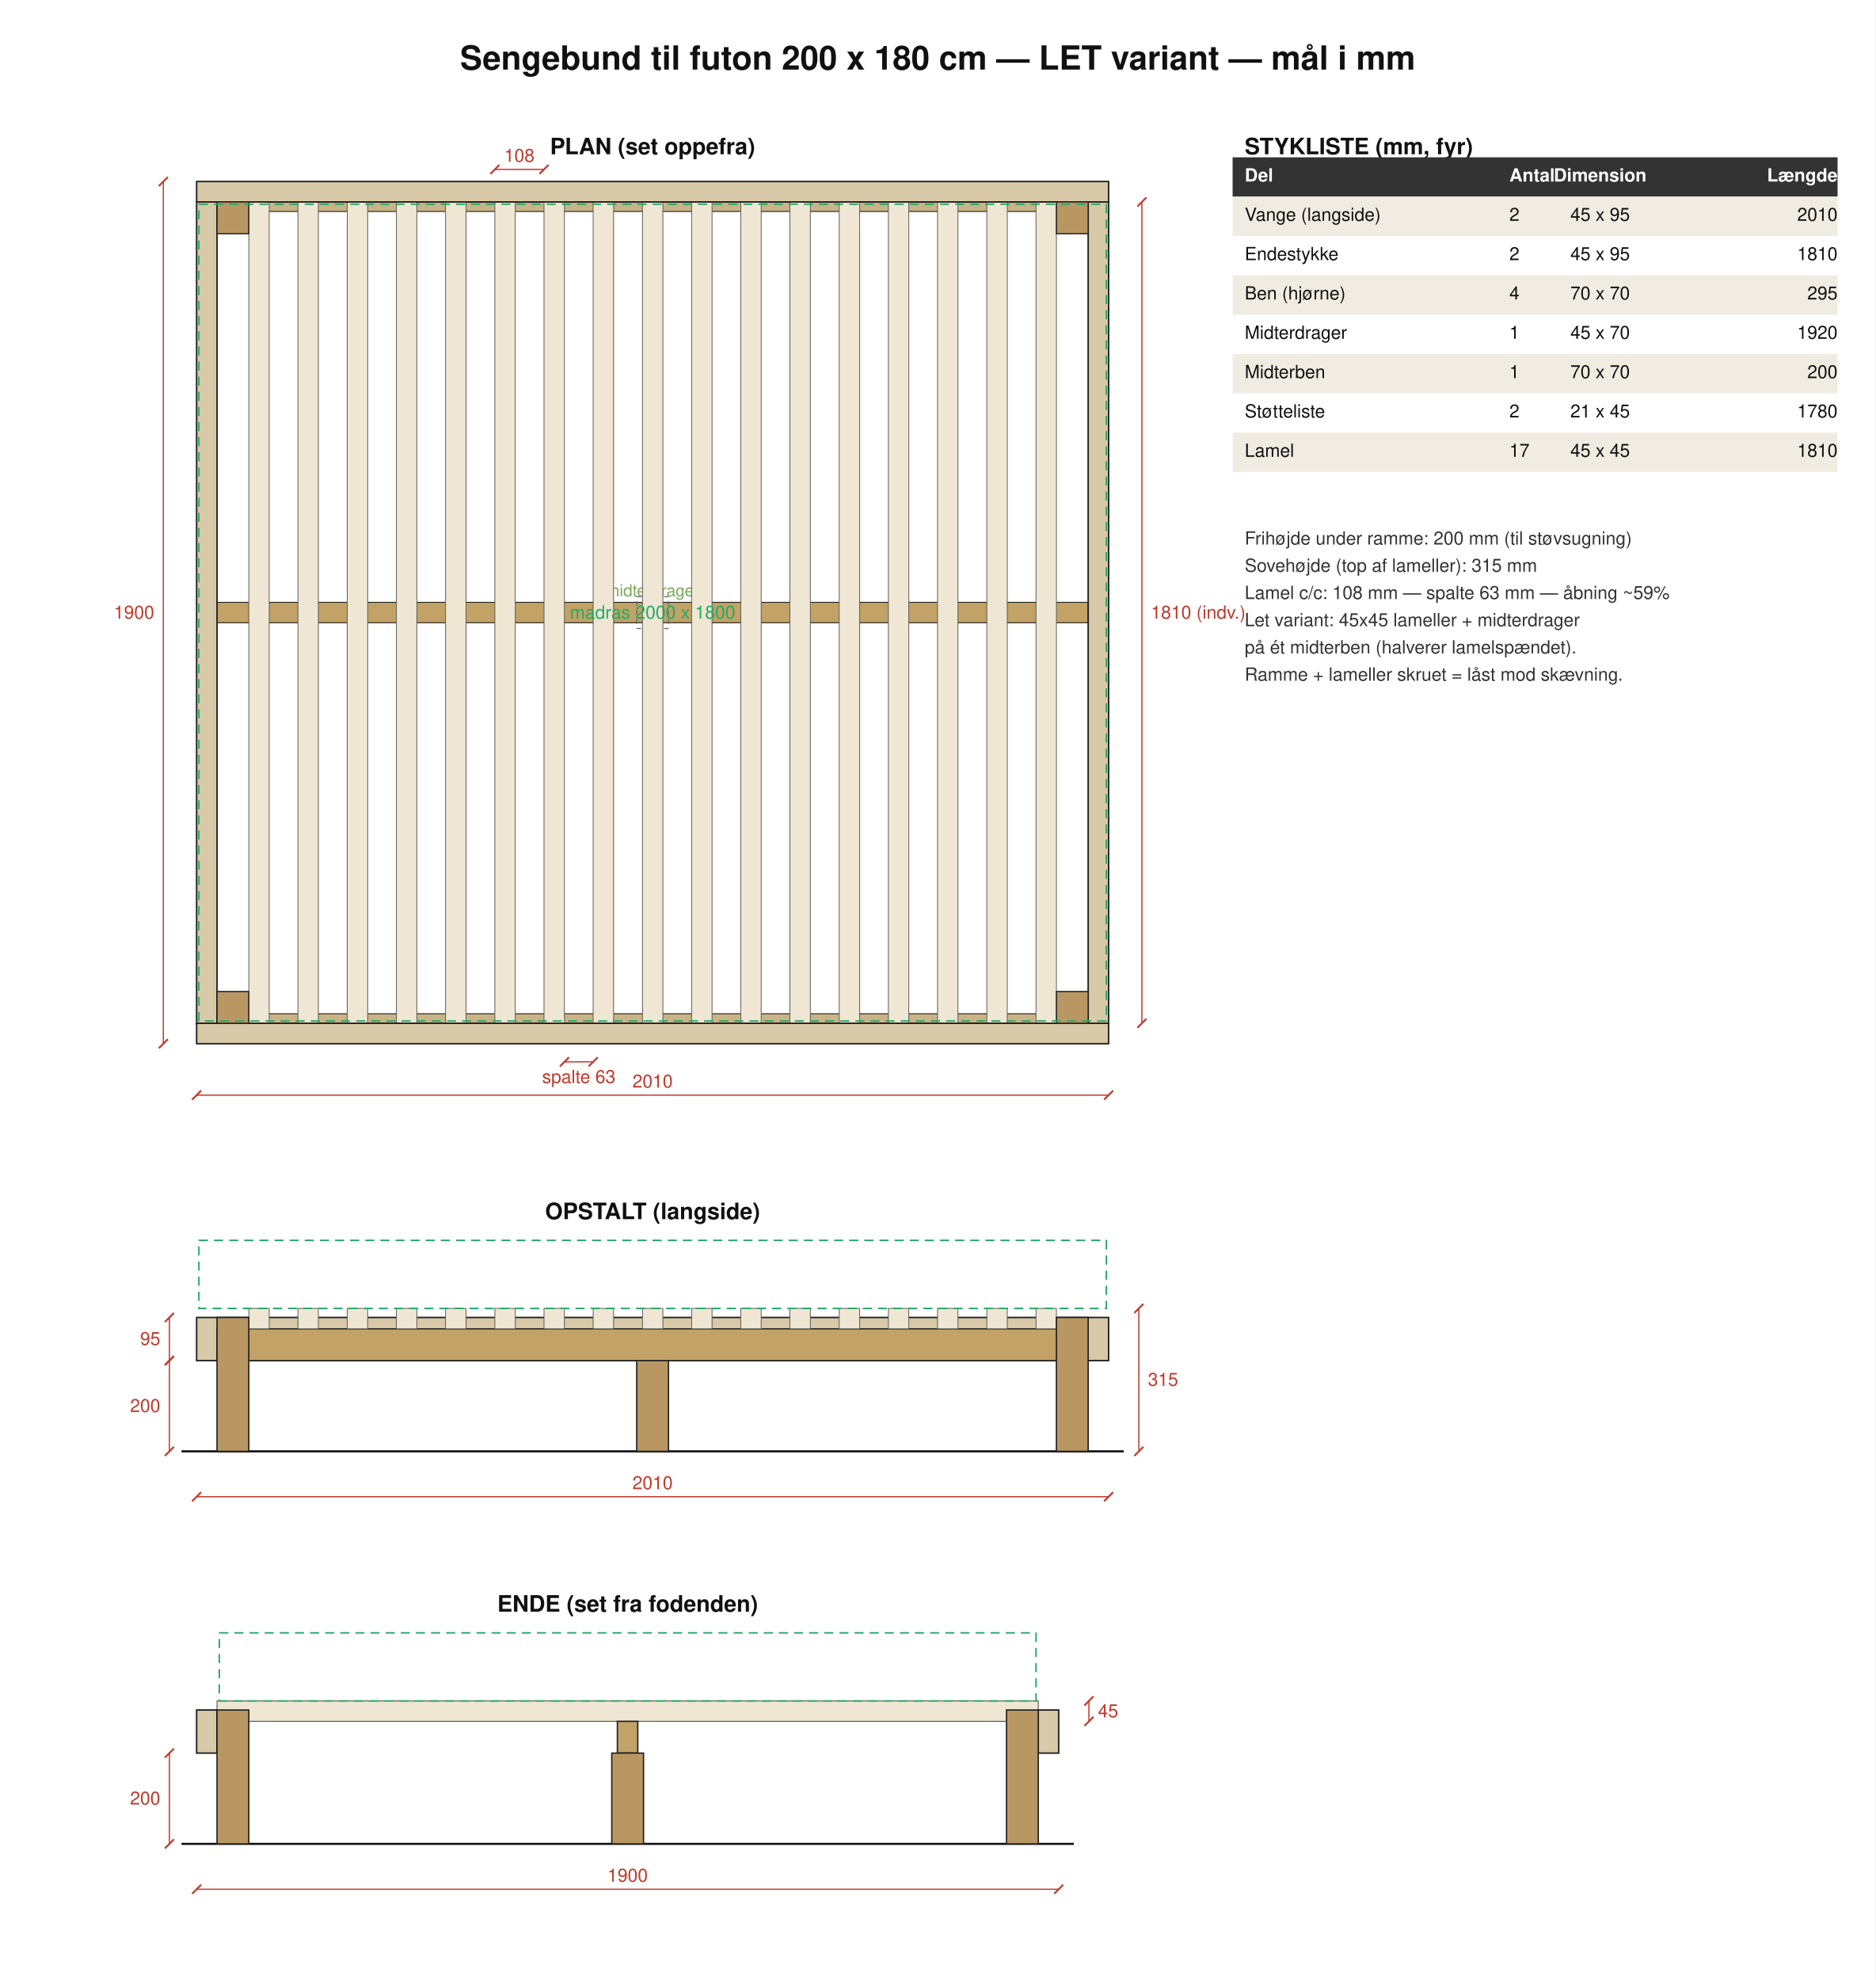
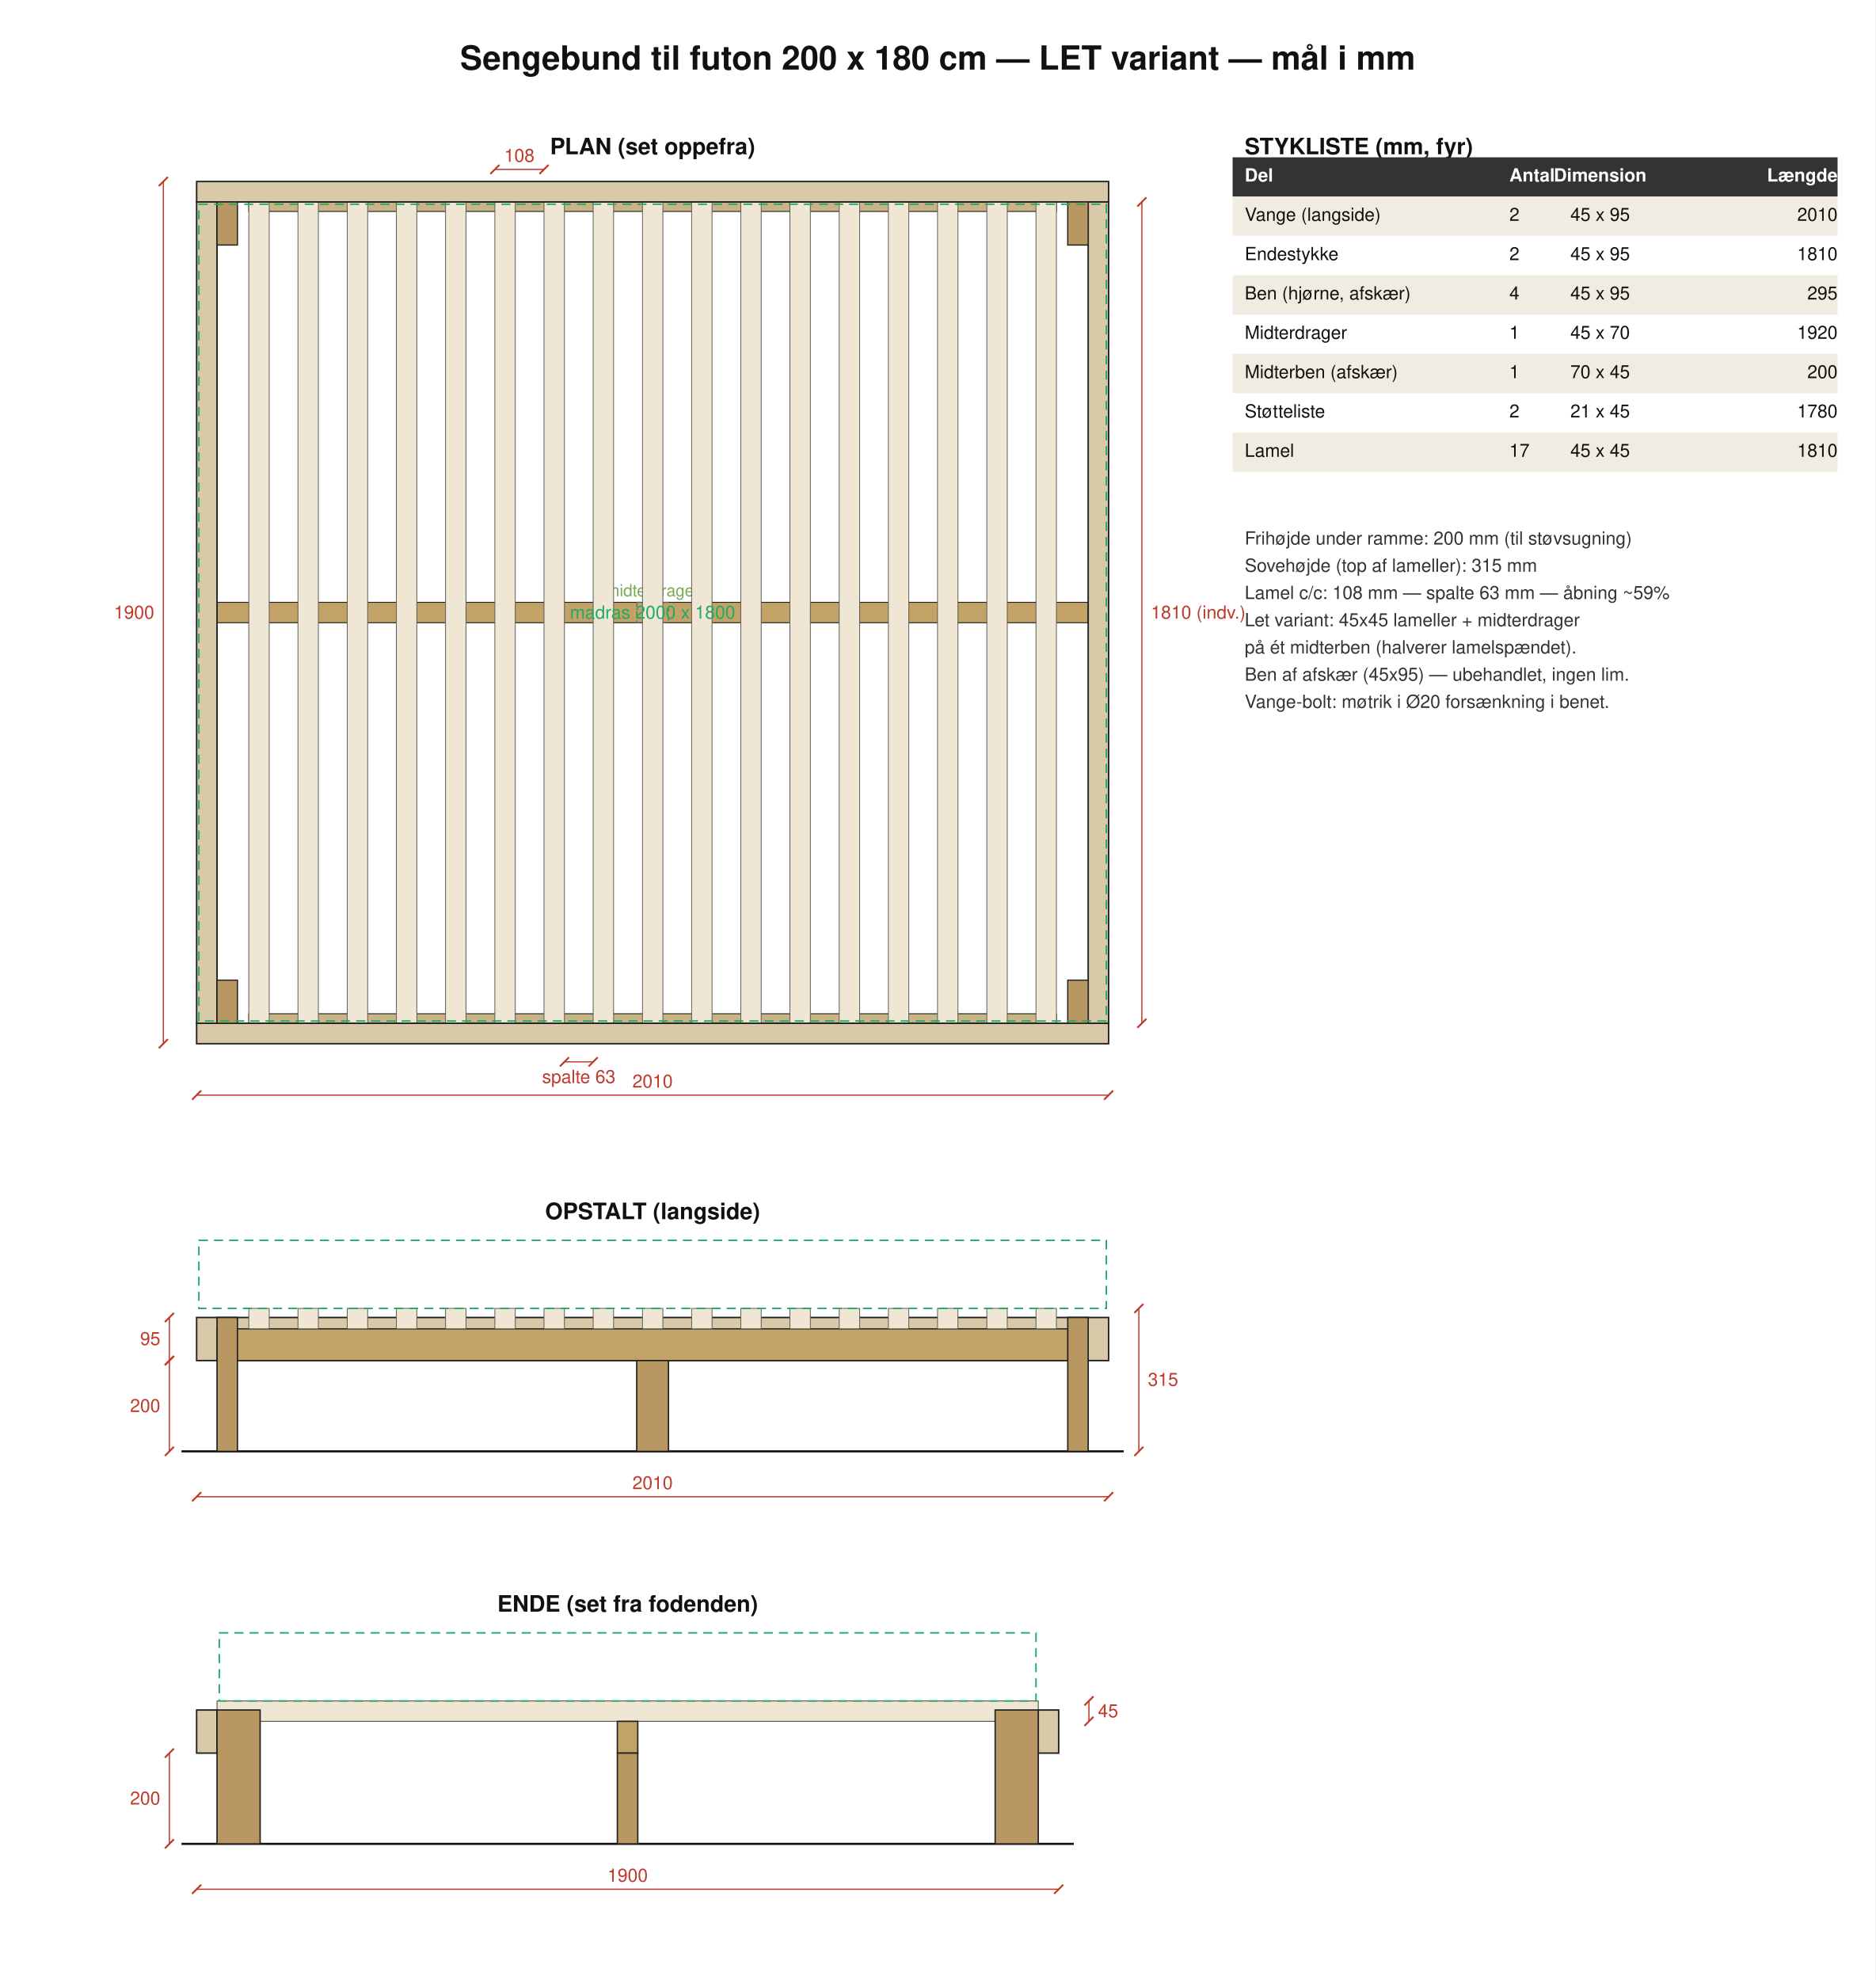
<svg xmlns="http://www.w3.org/2000/svg" viewBox="0 0 1240 1309" width="1240" height="1309">
  <rect x="0" y="0" width="1240" height="1309" fill="#ffffff" />
  <text x="620.0" y="46" font-family="Helvetica,Arial,sans-serif" font-size="22" font-weight="bold" text-anchor="middle" fill="#111">Sengebund til futon 200 x 180 cm — LET variant — mål i mm</text>
  <g transform="translate(130,120)">
    <text x="301.5" y="-18.0" font-family="Helvetica,Arial,sans-serif" font-size="15" font-weight="bold" text-anchor="middle" fill="#111">PLAN (set oppefra)</text>
    <rect x="34.5" y="13.5" width="534.0" height="6.3" fill="#c9b487" stroke="#222" stroke-width="0.6" />
    <rect x="34.5" y="550.2" width="534.0" height="6.3" fill="#c9b487" stroke="#222" stroke-width="0.6" />
    <rect x="13.5" y="278.2" width="576.0" height="13.5" fill="#c2a266" stroke="#222" stroke-width="0.6" />
-     <rect x="291.0" y="274.5" width="21.0" height="21.0" fill="none" stroke="#666" stroke-width="0.7" stroke-dasharray="3,3" />
+     <rect x="291.0" y="278.2" width="21.0" height="13.5" fill="none" stroke="#666" stroke-width="0.7" stroke-dasharray="3,3" />
    <text x="301.5" y="274.2" font-family="Helvetica,Arial,sans-serif" font-size="11" font-weight="normal" text-anchor="middle" fill="#7a5">midterdrager</text>
    <rect x="34.5" y="13.5" width="13.5" height="543.0" fill="#efe7d3" stroke="#555" stroke-width="0.5" />
    <rect x="67.0" y="13.5" width="13.5" height="543.0" fill="#efe7d3" stroke="#555" stroke-width="0.5" />
    <rect x="99.6" y="13.5" width="13.5" height="543.0" fill="#efe7d3" stroke="#555" stroke-width="0.5" />
    <rect x="132.1" y="13.5" width="13.5" height="543.0" fill="#efe7d3" stroke="#555" stroke-width="0.5" />
    <rect x="164.6" y="13.5" width="13.5" height="543.0" fill="#efe7d3" stroke="#555" stroke-width="0.5" />
    <rect x="197.2" y="13.5" width="13.5" height="543.0" fill="#efe7d3" stroke="#555" stroke-width="0.5" />
    <rect x="229.7" y="13.5" width="13.5" height="543.0" fill="#efe7d3" stroke="#555" stroke-width="0.5" />
    <rect x="262.2" y="13.5" width="13.5" height="543.0" fill="#efe7d3" stroke="#555" stroke-width="0.5" />
    <rect x="294.8" y="13.5" width="13.5" height="543.0" fill="#efe7d3" stroke="#555" stroke-width="0.5" />
    <rect x="327.3" y="13.5" width="13.5" height="543.0" fill="#efe7d3" stroke="#555" stroke-width="0.5" />
    <rect x="359.8" y="13.5" width="13.5" height="543.0" fill="#efe7d3" stroke="#555" stroke-width="0.5" />
    <rect x="392.3" y="13.5" width="13.5" height="543.0" fill="#efe7d3" stroke="#555" stroke-width="0.5" />
    <rect x="424.9" y="13.5" width="13.5" height="543.0" fill="#efe7d3" stroke="#555" stroke-width="0.5" />
    <rect x="457.4" y="13.5" width="13.5" height="543.0" fill="#efe7d3" stroke="#555" stroke-width="0.5" />
    <rect x="489.9" y="13.5" width="13.5" height="543.0" fill="#efe7d3" stroke="#555" stroke-width="0.5" />
    <rect x="522.5" y="13.5" width="13.5" height="543.0" fill="#efe7d3" stroke="#555" stroke-width="0.5" />
    <rect x="555.0" y="13.5" width="13.5" height="543.0" fill="#efe7d3" stroke="#555" stroke-width="0.5" />
    <rect x="0.0" y="0.0" width="603.0" height="13.5" fill="#d8c9a8" stroke="#222" stroke-width="1.0" />
    <rect x="0.0" y="556.5" width="603.0" height="13.5" fill="#d8c9a8" stroke="#222" stroke-width="1.0" />
    <rect x="0.0" y="13.5" width="13.5" height="543.0" fill="#d8c9a8" stroke="#222" stroke-width="1.0" />
    <rect x="589.5" y="13.5" width="13.5" height="543.0" fill="#d8c9a8" stroke="#222" stroke-width="1.0" />
-     <rect x="13.5" y="13.5" width="21.0" height="21.0" fill="#b99763" stroke="#222" stroke-width="0.8" />
-     <rect x="13.5" y="535.5" width="21.0" height="21.0" fill="#b99763" stroke="#222" stroke-width="0.8" />
-     <rect x="568.5" y="13.5" width="21.0" height="21.0" fill="#b99763" stroke="#222" stroke-width="0.8" />
-     <rect x="568.5" y="535.5" width="21.0" height="21.0" fill="#b99763" stroke="#222" stroke-width="0.8" />
+     <rect x="13.5" y="13.5" width="13.5" height="28.5" fill="#b99763" stroke="#222" stroke-width="0.8" />
+     <rect x="13.5" y="528.0" width="13.5" height="28.5" fill="#b99763" stroke="#222" stroke-width="0.8" />
+     <rect x="576.0" y="13.5" width="13.5" height="28.5" fill="#b99763" stroke="#222" stroke-width="0.8" />
+     <rect x="576.0" y="528.0" width="13.5" height="28.5" fill="#b99763" stroke="#222" stroke-width="0.8" />
    <rect x="1.5" y="15.0" width="600.0" height="540.0" fill="none" stroke="#2a6" stroke-width="1.0" stroke-dasharray="6,4" />
    <text x="301.5" y="289.0" font-family="Helvetica,Arial,sans-serif" font-size="12" font-weight="normal" text-anchor="middle" fill="#2a6">madras 2000 x 1800</text>
    <line x1="0.0" y1="604.0" x2="603.0" y2="604.0" stroke="#c0392b" stroke-width="0.8" />
    <line x1="-3.0" y1="607.0" x2="3.0" y2="601.0" stroke="#c0392b" stroke-width="1.2" />
    <line x1="600.0" y1="607.0" x2="606.0" y2="601.0" stroke="#c0392b" stroke-width="1.2" />
    <text x="301.5" y="599.0" font-family="Helvetica,Arial,sans-serif" font-size="12" font-weight="normal" text-anchor="middle" fill="#c0392b">2010</text>
    <line x1="-22.0" y1="0.0" x2="-22.0" y2="570.0" stroke="#c0392b" stroke-width="0.8" />
    <line x1="-25.0" y1="3.0" x2="-19.0" y2="-3.0" stroke="#c0392b" stroke-width="1.2" />
    <line x1="-25.0" y1="573.0" x2="-19.0" y2="567.0" stroke="#c0392b" stroke-width="1.2" />
    <text x="-28.0" y="289.0" font-family="Helvetica,Arial,sans-serif" font-size="12" font-weight="normal" text-anchor="end" fill="#c0392b">1900</text>
    <line x1="625.0" y1="13.5" x2="625.0" y2="556.5" stroke="#c0392b" stroke-width="0.8" />
    <line x1="622.0" y1="16.5" x2="628.0" y2="10.5" stroke="#c0392b" stroke-width="1.2" />
    <line x1="622.0" y1="559.5" x2="628.0" y2="553.5" stroke="#c0392b" stroke-width="1.2" />
    <text x="631.0" y="289.0" font-family="Helvetica,Arial,sans-serif" font-size="12" font-weight="normal" text-anchor="start" fill="#c0392b">1810 (indv.)</text>
    <line x1="197.2" y1="-8.0" x2="229.7" y2="-8.0" stroke="#c0392b" stroke-width="0.8" />
    <line x1="194.2" y1="-5.0" x2="200.2" y2="-11.0" stroke="#c0392b" stroke-width="1.2" />
    <line x1="226.7" y1="-5.0" x2="232.7" y2="-11.0" stroke="#c0392b" stroke-width="1.2" />
    <text x="213.4" y="-13.0" font-family="Helvetica,Arial,sans-serif" font-size="12" font-weight="normal" text-anchor="middle" fill="#c0392b">108</text>
    <line x1="243.2" y1="582.0" x2="262.2" y2="582.0" stroke="#c0392b" stroke-width="0.8" />
    <line x1="240.2" y1="585.0" x2="246.2" y2="579.0" stroke="#c0392b" stroke-width="1.2" />
    <line x1="259.2" y1="585.0" x2="265.2" y2="579.0" stroke="#c0392b" stroke-width="1.2" />
    <text x="252.7" y="596.0" font-family="Helvetica,Arial,sans-serif" font-size="12" font-weight="normal" text-anchor="middle" fill="#c0392b">spalte 63</text>
  </g>
  <g transform="translate(130,820.0)">
    <text x="301.5" y="-14.0" font-family="Helvetica,Arial,sans-serif" font-size="15" font-weight="bold" text-anchor="middle" fill="#111">OPSTALT (langside)</text>
    <line x1="-10.0" y1="139.5" x2="613.0" y2="139.5" stroke="#111" stroke-width="1.4" />
    <rect x="34.5" y="58.5" width="534.0" height="13.5" fill="#c9b487" stroke="#999" stroke-width="0.5" stroke-dasharray="3,3" />
    <rect x="0.0" y="51.0" width="603.0" height="28.5" fill="#d8c9a8" stroke="#222" stroke-width="1.0" />
    <rect x="13.5" y="58.5" width="576.0" height="21.0" fill="#c2a266" stroke="#222" stroke-width="0.8" />
    <rect x="291.0" y="79.5" width="21.0" height="60.0" fill="#b99763" stroke="#222" stroke-width="0.9" />
    <rect x="34.5" y="45.0" width="13.5" height="13.5" fill="#efe7d3" stroke="#555" stroke-width="0.5" />
    <rect x="67.0" y="45.0" width="13.5" height="13.5" fill="#efe7d3" stroke="#555" stroke-width="0.5" />
    <rect x="99.6" y="45.0" width="13.5" height="13.5" fill="#efe7d3" stroke="#555" stroke-width="0.5" />
    <rect x="132.1" y="45.0" width="13.5" height="13.5" fill="#efe7d3" stroke="#555" stroke-width="0.5" />
    <rect x="164.6" y="45.0" width="13.5" height="13.5" fill="#efe7d3" stroke="#555" stroke-width="0.5" />
    <rect x="197.2" y="45.0" width="13.5" height="13.5" fill="#efe7d3" stroke="#555" stroke-width="0.5" />
    <rect x="229.7" y="45.0" width="13.5" height="13.5" fill="#efe7d3" stroke="#555" stroke-width="0.5" />
    <rect x="262.2" y="45.0" width="13.5" height="13.5" fill="#efe7d3" stroke="#555" stroke-width="0.5" />
    <rect x="294.8" y="45.0" width="13.5" height="13.5" fill="#efe7d3" stroke="#555" stroke-width="0.5" />
    <rect x="327.3" y="45.0" width="13.5" height="13.5" fill="#efe7d3" stroke="#555" stroke-width="0.5" />
    <rect x="359.8" y="45.0" width="13.5" height="13.5" fill="#efe7d3" stroke="#555" stroke-width="0.5" />
    <rect x="392.3" y="45.0" width="13.5" height="13.5" fill="#efe7d3" stroke="#555" stroke-width="0.5" />
    <rect x="424.9" y="45.0" width="13.5" height="13.5" fill="#efe7d3" stroke="#555" stroke-width="0.5" />
    <rect x="457.4" y="45.0" width="13.5" height="13.5" fill="#efe7d3" stroke="#555" stroke-width="0.5" />
    <rect x="489.9" y="45.0" width="13.5" height="13.5" fill="#efe7d3" stroke="#555" stroke-width="0.5" />
    <rect x="522.5" y="45.0" width="13.5" height="13.5" fill="#efe7d3" stroke="#555" stroke-width="0.5" />
    <rect x="555.0" y="45.0" width="13.5" height="13.5" fill="#efe7d3" stroke="#555" stroke-width="0.5" />
-     <rect x="13.5" y="51.0" width="21.0" height="88.5" fill="#b99763" stroke="#222" stroke-width="0.9" />
-     <rect x="568.5" y="51.0" width="21.0" height="88.5" fill="#b99763" stroke="#222" stroke-width="0.9" />
+     <rect x="13.5" y="51.0" width="13.5" height="88.5" fill="#b99763" stroke="#222" stroke-width="0.9" />
+     <rect x="576.0" y="51.0" width="13.5" height="88.5" fill="#b99763" stroke="#222" stroke-width="0.9" />
    <rect x="1.5" y="0.0" width="600.0" height="45.0" fill="none" stroke="#2a6" stroke-width="1.0" stroke-dasharray="6,4" />
    <line x1="0.0" y1="169.5" x2="603.0" y2="169.5" stroke="#c0392b" stroke-width="0.8" />
    <line x1="-3.0" y1="172.5" x2="3.0" y2="166.5" stroke="#c0392b" stroke-width="1.2" />
    <line x1="600.0" y1="172.5" x2="606.0" y2="166.5" stroke="#c0392b" stroke-width="1.2" />
    <text x="301.5" y="164.5" font-family="Helvetica,Arial,sans-serif" font-size="12" font-weight="normal" text-anchor="middle" fill="#c0392b">2010</text>
    <line x1="-18.0" y1="79.5" x2="-18.0" y2="139.5" stroke="#c0392b" stroke-width="0.8" />
    <line x1="-21.0" y1="82.5" x2="-15.0" y2="76.5" stroke="#c0392b" stroke-width="1.2" />
    <line x1="-21.0" y1="142.5" x2="-15.0" y2="136.5" stroke="#c0392b" stroke-width="1.2" />
    <text x="-24.0" y="113.5" font-family="Helvetica,Arial,sans-serif" font-size="12" font-weight="normal" text-anchor="end" fill="#c0392b">200</text>
    <line x1="-18.0" y1="51.0" x2="-18.0" y2="79.5" stroke="#c0392b" stroke-width="0.8" />
    <line x1="-21.0" y1="54.0" x2="-15.0" y2="48.0" stroke="#c0392b" stroke-width="1.2" />
    <line x1="-21.0" y1="82.5" x2="-15.0" y2="76.5" stroke="#c0392b" stroke-width="1.2" />
    <text x="-24.0" y="69.2" font-family="Helvetica,Arial,sans-serif" font-size="12" font-weight="normal" text-anchor="end" fill="#c0392b">95</text>
    <line x1="623.0" y1="139.5" x2="623.0" y2="45.0" stroke="#c0392b" stroke-width="0.8" />
    <line x1="620.0" y1="142.5" x2="626.0" y2="136.5" stroke="#c0392b" stroke-width="1.2" />
    <line x1="620.0" y1="48.0" x2="626.0" y2="42.0" stroke="#c0392b" stroke-width="1.2" />
    <text x="629.0" y="96.2" font-family="Helvetica,Arial,sans-serif" font-size="12" font-weight="normal" text-anchor="start" fill="#c0392b">315</text>
  </g>
  <g transform="translate(130,1079.5)">
    <text x="285.0" y="-14.0" font-family="Helvetica,Arial,sans-serif" font-size="15" font-weight="bold" text-anchor="middle" fill="#111">ENDE (set fra fodenden)</text>
    <line x1="-10.0" y1="139.5" x2="580.0" y2="139.5" stroke="#111" stroke-width="1.4" />
    <rect x="13.5" y="45.0" width="543.0" height="13.5" fill="#efe7d3" stroke="#555" stroke-width="0.6" />
    <rect x="13.5" y="58.5" width="6.3" height="13.5" fill="#c9b487" stroke="#222" stroke-width="0.7" />
    <rect x="550.2" y="58.5" width="6.3" height="13.5" fill="#c9b487" stroke="#222" stroke-width="0.7" />
    <rect x="0.0" y="51.0" width="13.5" height="28.5" fill="#d8c9a8" stroke="#222" stroke-width="1.0" />
    <rect x="556.5" y="51.0" width="13.5" height="28.5" fill="#d8c9a8" stroke="#222" stroke-width="1.0" />
    <rect x="278.2" y="58.5" width="13.5" height="21.0" fill="#c2a266" stroke="#222" stroke-width="0.9" />
-     <rect x="274.5" y="79.5" width="21.0" height="60.0" fill="#b99763" stroke="#222" stroke-width="0.9" />
-     <rect x="13.5" y="51.0" width="21.0" height="88.5" fill="#b99763" stroke="#222" stroke-width="0.9" />
-     <rect x="535.5" y="51.0" width="21.0" height="88.5" fill="#b99763" stroke="#222" stroke-width="0.9" />
+     <rect x="278.2" y="79.5" width="13.5" height="60.0" fill="#b99763" stroke="#222" stroke-width="0.9" />
+     <rect x="13.5" y="51.0" width="28.5" height="88.5" fill="#b99763" stroke="#222" stroke-width="0.9" />
+     <rect x="528.0" y="51.0" width="28.5" height="88.5" fill="#b99763" stroke="#222" stroke-width="0.9" />
    <rect x="15.0" y="0.0" width="540.0" height="45.0" fill="none" stroke="#2a6" stroke-width="1.0" stroke-dasharray="6,4" />
    <line x1="0.0" y1="169.5" x2="570.0" y2="169.5" stroke="#c0392b" stroke-width="0.8" />
    <line x1="-3.0" y1="172.5" x2="3.0" y2="166.5" stroke="#c0392b" stroke-width="1.2" />
    <line x1="567.0" y1="172.5" x2="573.0" y2="166.5" stroke="#c0392b" stroke-width="1.2" />
    <text x="285.0" y="164.5" font-family="Helvetica,Arial,sans-serif" font-size="12" font-weight="normal" text-anchor="middle" fill="#c0392b">1900</text>
    <line x1="-18.0" y1="79.5" x2="-18.0" y2="139.5" stroke="#c0392b" stroke-width="0.8" />
    <line x1="-21.0" y1="82.5" x2="-15.0" y2="76.5" stroke="#c0392b" stroke-width="1.2" />
    <line x1="-21.0" y1="142.5" x2="-15.0" y2="136.5" stroke="#c0392b" stroke-width="1.2" />
    <text x="-24.0" y="113.5" font-family="Helvetica,Arial,sans-serif" font-size="12" font-weight="normal" text-anchor="end" fill="#c0392b">200</text>
    <line x1="590.0" y1="45.0" x2="590.0" y2="58.5" stroke="#c0392b" stroke-width="0.8" />
    <line x1="587.0" y1="48.0" x2="593.0" y2="42.0" stroke="#c0392b" stroke-width="1.2" />
    <line x1="587.0" y1="61.5" x2="593.0" y2="55.5" stroke="#c0392b" stroke-width="1.2" />
    <text x="596.0" y="55.8" font-family="Helvetica,Arial,sans-serif" font-size="12" font-weight="normal" text-anchor="start" fill="#c0392b">45</text>
  </g>
  <g transform="translate(823.0,120)">
    <text x="0.0" y="-18.0" font-family="Helvetica,Arial,sans-serif" font-size="15" font-weight="bold" text-anchor="start" fill="#111">STYKLISTE (mm, fyr)</text>
    <rect x="-8.0" y="-16.0" width="400.0" height="26.0" fill="#333" stroke="none" stroke-width="1.0" />
    <text x="0.0" y="0.0" font-family="Helvetica,Arial,sans-serif" font-size="12" font-weight="bold" text-anchor="start" fill="#fff">Del</text>
    <text x="175.0" y="0.0" font-family="Helvetica,Arial,sans-serif" font-size="12" font-weight="bold" text-anchor="start" fill="#fff">Antal</text>
    <text x="235.0" y="0.0" font-family="Helvetica,Arial,sans-serif" font-size="12" font-weight="bold" text-anchor="middle" fill="#fff">Dimension</text>
    <text x="392.0" y="0.0" font-family="Helvetica,Arial,sans-serif" font-size="12" font-weight="bold" text-anchor="end" fill="#fff">Længde</text>
    <rect x="-8.0" y="10.0" width="400.0" height="26.0" fill="#f0ece2" stroke="none" stroke-width="1.0" />
    <text x="0.0" y="26.0" font-family="Helvetica,Arial,sans-serif" font-size="12" font-weight="normal" text-anchor="start" fill="#111">Vange (langside)</text>
    <text x="175.0" y="26.0" font-family="Helvetica,Arial,sans-serif" font-size="12" font-weight="normal" text-anchor="start" fill="#111">2</text>
    <text x="235.0" y="26.0" font-family="Helvetica,Arial,sans-serif" font-size="12" font-weight="normal" text-anchor="middle" fill="#111">45 x 95</text>
    <text x="392.0" y="26.0" font-family="Helvetica,Arial,sans-serif" font-size="12" font-weight="normal" text-anchor="end" fill="#111">2010</text>
    <text x="0.0" y="52.0" font-family="Helvetica,Arial,sans-serif" font-size="12" font-weight="normal" text-anchor="start" fill="#111">Endestykke</text>
    <text x="175.0" y="52.0" font-family="Helvetica,Arial,sans-serif" font-size="12" font-weight="normal" text-anchor="start" fill="#111">2</text>
    <text x="235.0" y="52.0" font-family="Helvetica,Arial,sans-serif" font-size="12" font-weight="normal" text-anchor="middle" fill="#111">45 x 95</text>
    <text x="392.0" y="52.0" font-family="Helvetica,Arial,sans-serif" font-size="12" font-weight="normal" text-anchor="end" fill="#111">1810</text>
    <rect x="-8.0" y="62.0" width="400.0" height="26.0" fill="#f0ece2" stroke="none" stroke-width="1.0" />
-     <text x="0.0" y="78.0" font-family="Helvetica,Arial,sans-serif" font-size="12" font-weight="normal" text-anchor="start" fill="#111">Ben (hjørne)</text>
+     <text x="0.0" y="78.0" font-family="Helvetica,Arial,sans-serif" font-size="12" font-weight="normal" text-anchor="start" fill="#111">Ben (hjørne, afskær)</text>
    <text x="175.0" y="78.0" font-family="Helvetica,Arial,sans-serif" font-size="12" font-weight="normal" text-anchor="start" fill="#111">4</text>
-     <text x="235.0" y="78.0" font-family="Helvetica,Arial,sans-serif" font-size="12" font-weight="normal" text-anchor="middle" fill="#111">70 x 70</text>
+     <text x="235.0" y="78.0" font-family="Helvetica,Arial,sans-serif" font-size="12" font-weight="normal" text-anchor="middle" fill="#111">45 x 95</text>
    <text x="392.0" y="78.0" font-family="Helvetica,Arial,sans-serif" font-size="12" font-weight="normal" text-anchor="end" fill="#111">295</text>
    <text x="0.0" y="104.0" font-family="Helvetica,Arial,sans-serif" font-size="12" font-weight="normal" text-anchor="start" fill="#111">Midterdrager</text>
    <text x="175.0" y="104.0" font-family="Helvetica,Arial,sans-serif" font-size="12" font-weight="normal" text-anchor="start" fill="#111">1</text>
    <text x="235.0" y="104.0" font-family="Helvetica,Arial,sans-serif" font-size="12" font-weight="normal" text-anchor="middle" fill="#111">45 x 70</text>
    <text x="392.0" y="104.0" font-family="Helvetica,Arial,sans-serif" font-size="12" font-weight="normal" text-anchor="end" fill="#111">1920</text>
    <rect x="-8.0" y="114.0" width="400.0" height="26.0" fill="#f0ece2" stroke="none" stroke-width="1.0" />
-     <text x="0.0" y="130.0" font-family="Helvetica,Arial,sans-serif" font-size="12" font-weight="normal" text-anchor="start" fill="#111">Midterben</text>
+     <text x="0.0" y="130.0" font-family="Helvetica,Arial,sans-serif" font-size="12" font-weight="normal" text-anchor="start" fill="#111">Midterben (afskær)</text>
    <text x="175.0" y="130.0" font-family="Helvetica,Arial,sans-serif" font-size="12" font-weight="normal" text-anchor="start" fill="#111">1</text>
-     <text x="235.0" y="130.0" font-family="Helvetica,Arial,sans-serif" font-size="12" font-weight="normal" text-anchor="middle" fill="#111">70 x 70</text>
+     <text x="235.0" y="130.0" font-family="Helvetica,Arial,sans-serif" font-size="12" font-weight="normal" text-anchor="middle" fill="#111">70 x 45</text>
    <text x="392.0" y="130.0" font-family="Helvetica,Arial,sans-serif" font-size="12" font-weight="normal" text-anchor="end" fill="#111">200</text>
    <text x="0.0" y="156.0" font-family="Helvetica,Arial,sans-serif" font-size="12" font-weight="normal" text-anchor="start" fill="#111">Støtteliste</text>
    <text x="175.0" y="156.0" font-family="Helvetica,Arial,sans-serif" font-size="12" font-weight="normal" text-anchor="start" fill="#111">2</text>
    <text x="235.0" y="156.0" font-family="Helvetica,Arial,sans-serif" font-size="12" font-weight="normal" text-anchor="middle" fill="#111">21 x 45</text>
    <text x="392.0" y="156.0" font-family="Helvetica,Arial,sans-serif" font-size="12" font-weight="normal" text-anchor="end" fill="#111">1780</text>
    <rect x="-8.0" y="166.0" width="400.0" height="26.0" fill="#f0ece2" stroke="none" stroke-width="1.0" />
    <text x="0.0" y="182.0" font-family="Helvetica,Arial,sans-serif" font-size="12" font-weight="normal" text-anchor="start" fill="#111">Lamel</text>
    <text x="175.0" y="182.0" font-family="Helvetica,Arial,sans-serif" font-size="12" font-weight="normal" text-anchor="start" fill="#111">17</text>
    <text x="235.0" y="182.0" font-family="Helvetica,Arial,sans-serif" font-size="12" font-weight="normal" text-anchor="middle" fill="#111">45 x 45</text>
    <text x="392.0" y="182.0" font-family="Helvetica,Arial,sans-serif" font-size="12" font-weight="normal" text-anchor="end" fill="#111">1810</text>
    <text x="0.0" y="222.0" font-family="Helvetica,Arial,sans-serif" font-size="12" font-weight="normal" text-anchor="start" fill="#333" />
    <text x="0.0" y="240.0" font-family="Helvetica,Arial,sans-serif" font-size="12" font-weight="normal" text-anchor="start" fill="#333">Frihøjde under ramme: 200 mm (til støvsugning)</text>
    <text x="0.0" y="258.0" font-family="Helvetica,Arial,sans-serif" font-size="12" font-weight="normal" text-anchor="start" fill="#333">Sovehøjde (top af lameller): 315 mm</text>
    <text x="0.0" y="276.0" font-family="Helvetica,Arial,sans-serif" font-size="12" font-weight="normal" text-anchor="start" fill="#333">Lamel c/c: 108 mm — spalte 63 mm — åbning ~59%</text>
    <text x="0.0" y="294.0" font-family="Helvetica,Arial,sans-serif" font-size="12" font-weight="normal" text-anchor="start" fill="#333">Let variant: 45x45 lameller + midterdrager</text>
    <text x="0.0" y="312.0" font-family="Helvetica,Arial,sans-serif" font-size="12" font-weight="normal" text-anchor="start" fill="#333">på ét midterben (halverer lamelspændet).</text>
-     <text x="0.0" y="330.0" font-family="Helvetica,Arial,sans-serif" font-size="12" font-weight="normal" text-anchor="start" fill="#333">Ramme + lameller skruet = låst mod skævning.</text>
+     <text x="0.0" y="330.0" font-family="Helvetica,Arial,sans-serif" font-size="12" font-weight="normal" text-anchor="start" fill="#333">Ben af afskær (45x95) — ubehandlet, ingen lim.</text>
+     <text x="0.0" y="348.0" font-family="Helvetica,Arial,sans-serif" font-size="12" font-weight="normal" text-anchor="start" fill="#333">Vange-bolt: møtrik i Ø20 forsænkning i benet.</text>
  </g>
</svg>
